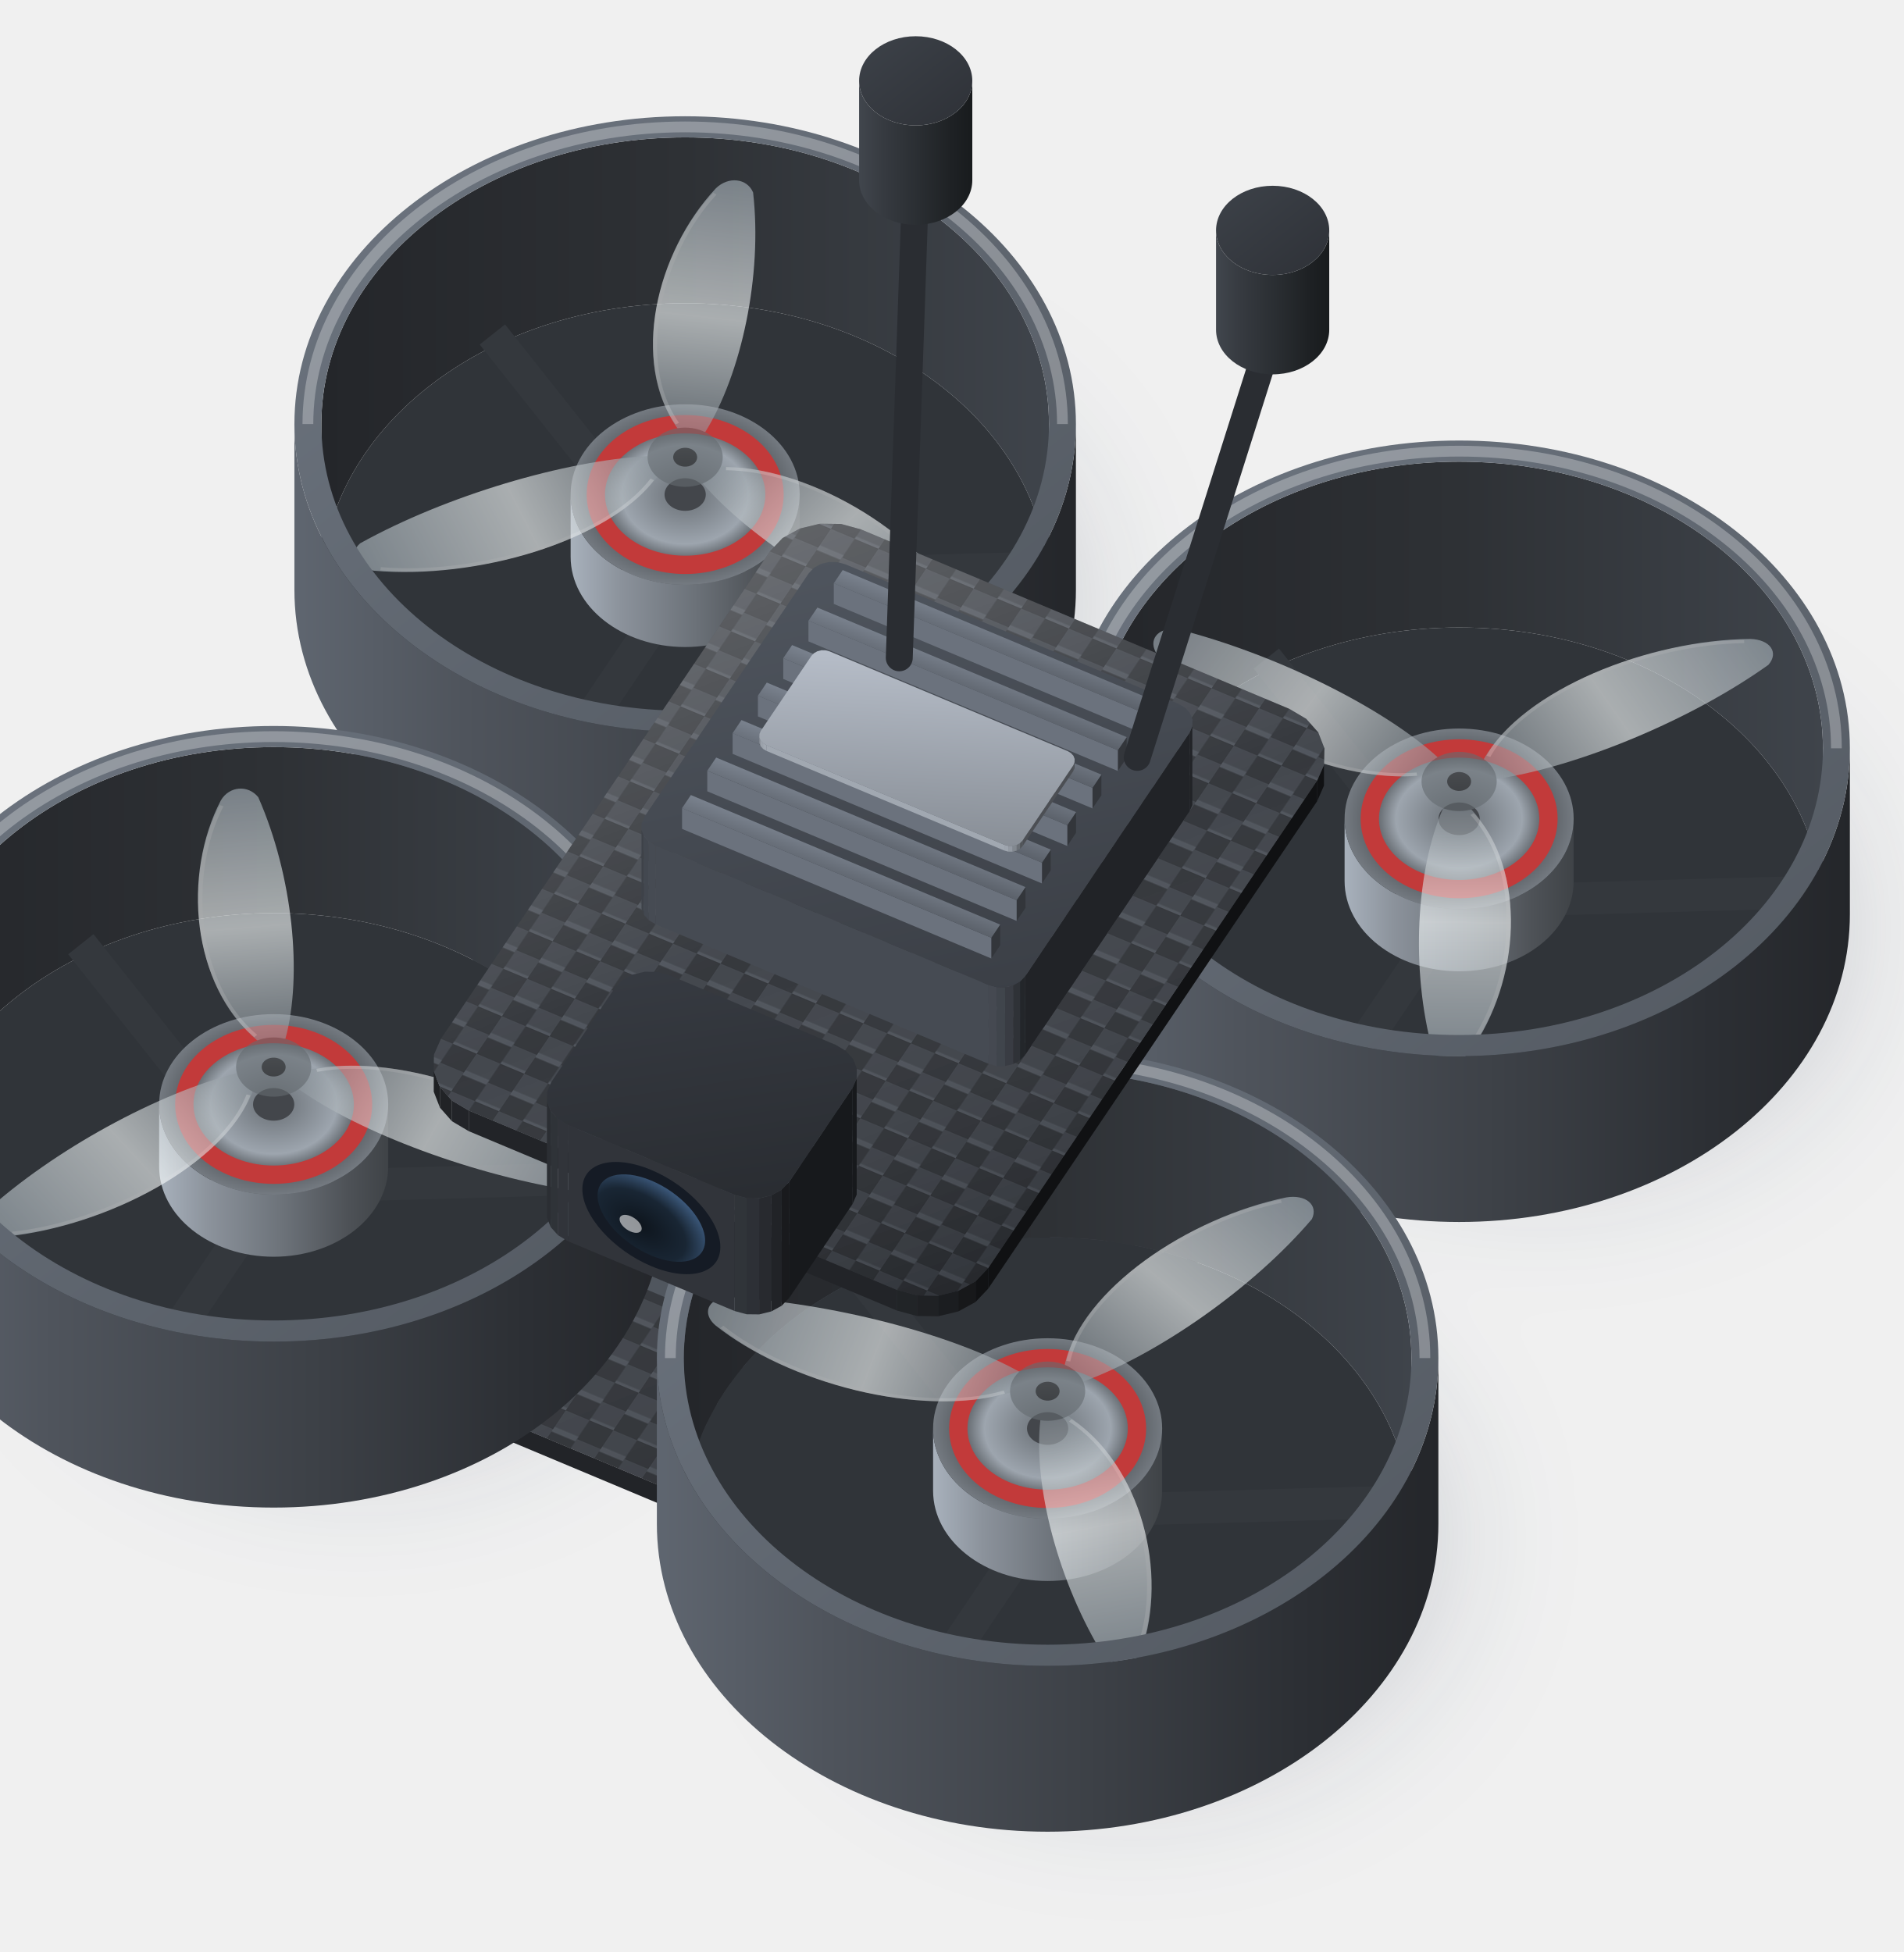
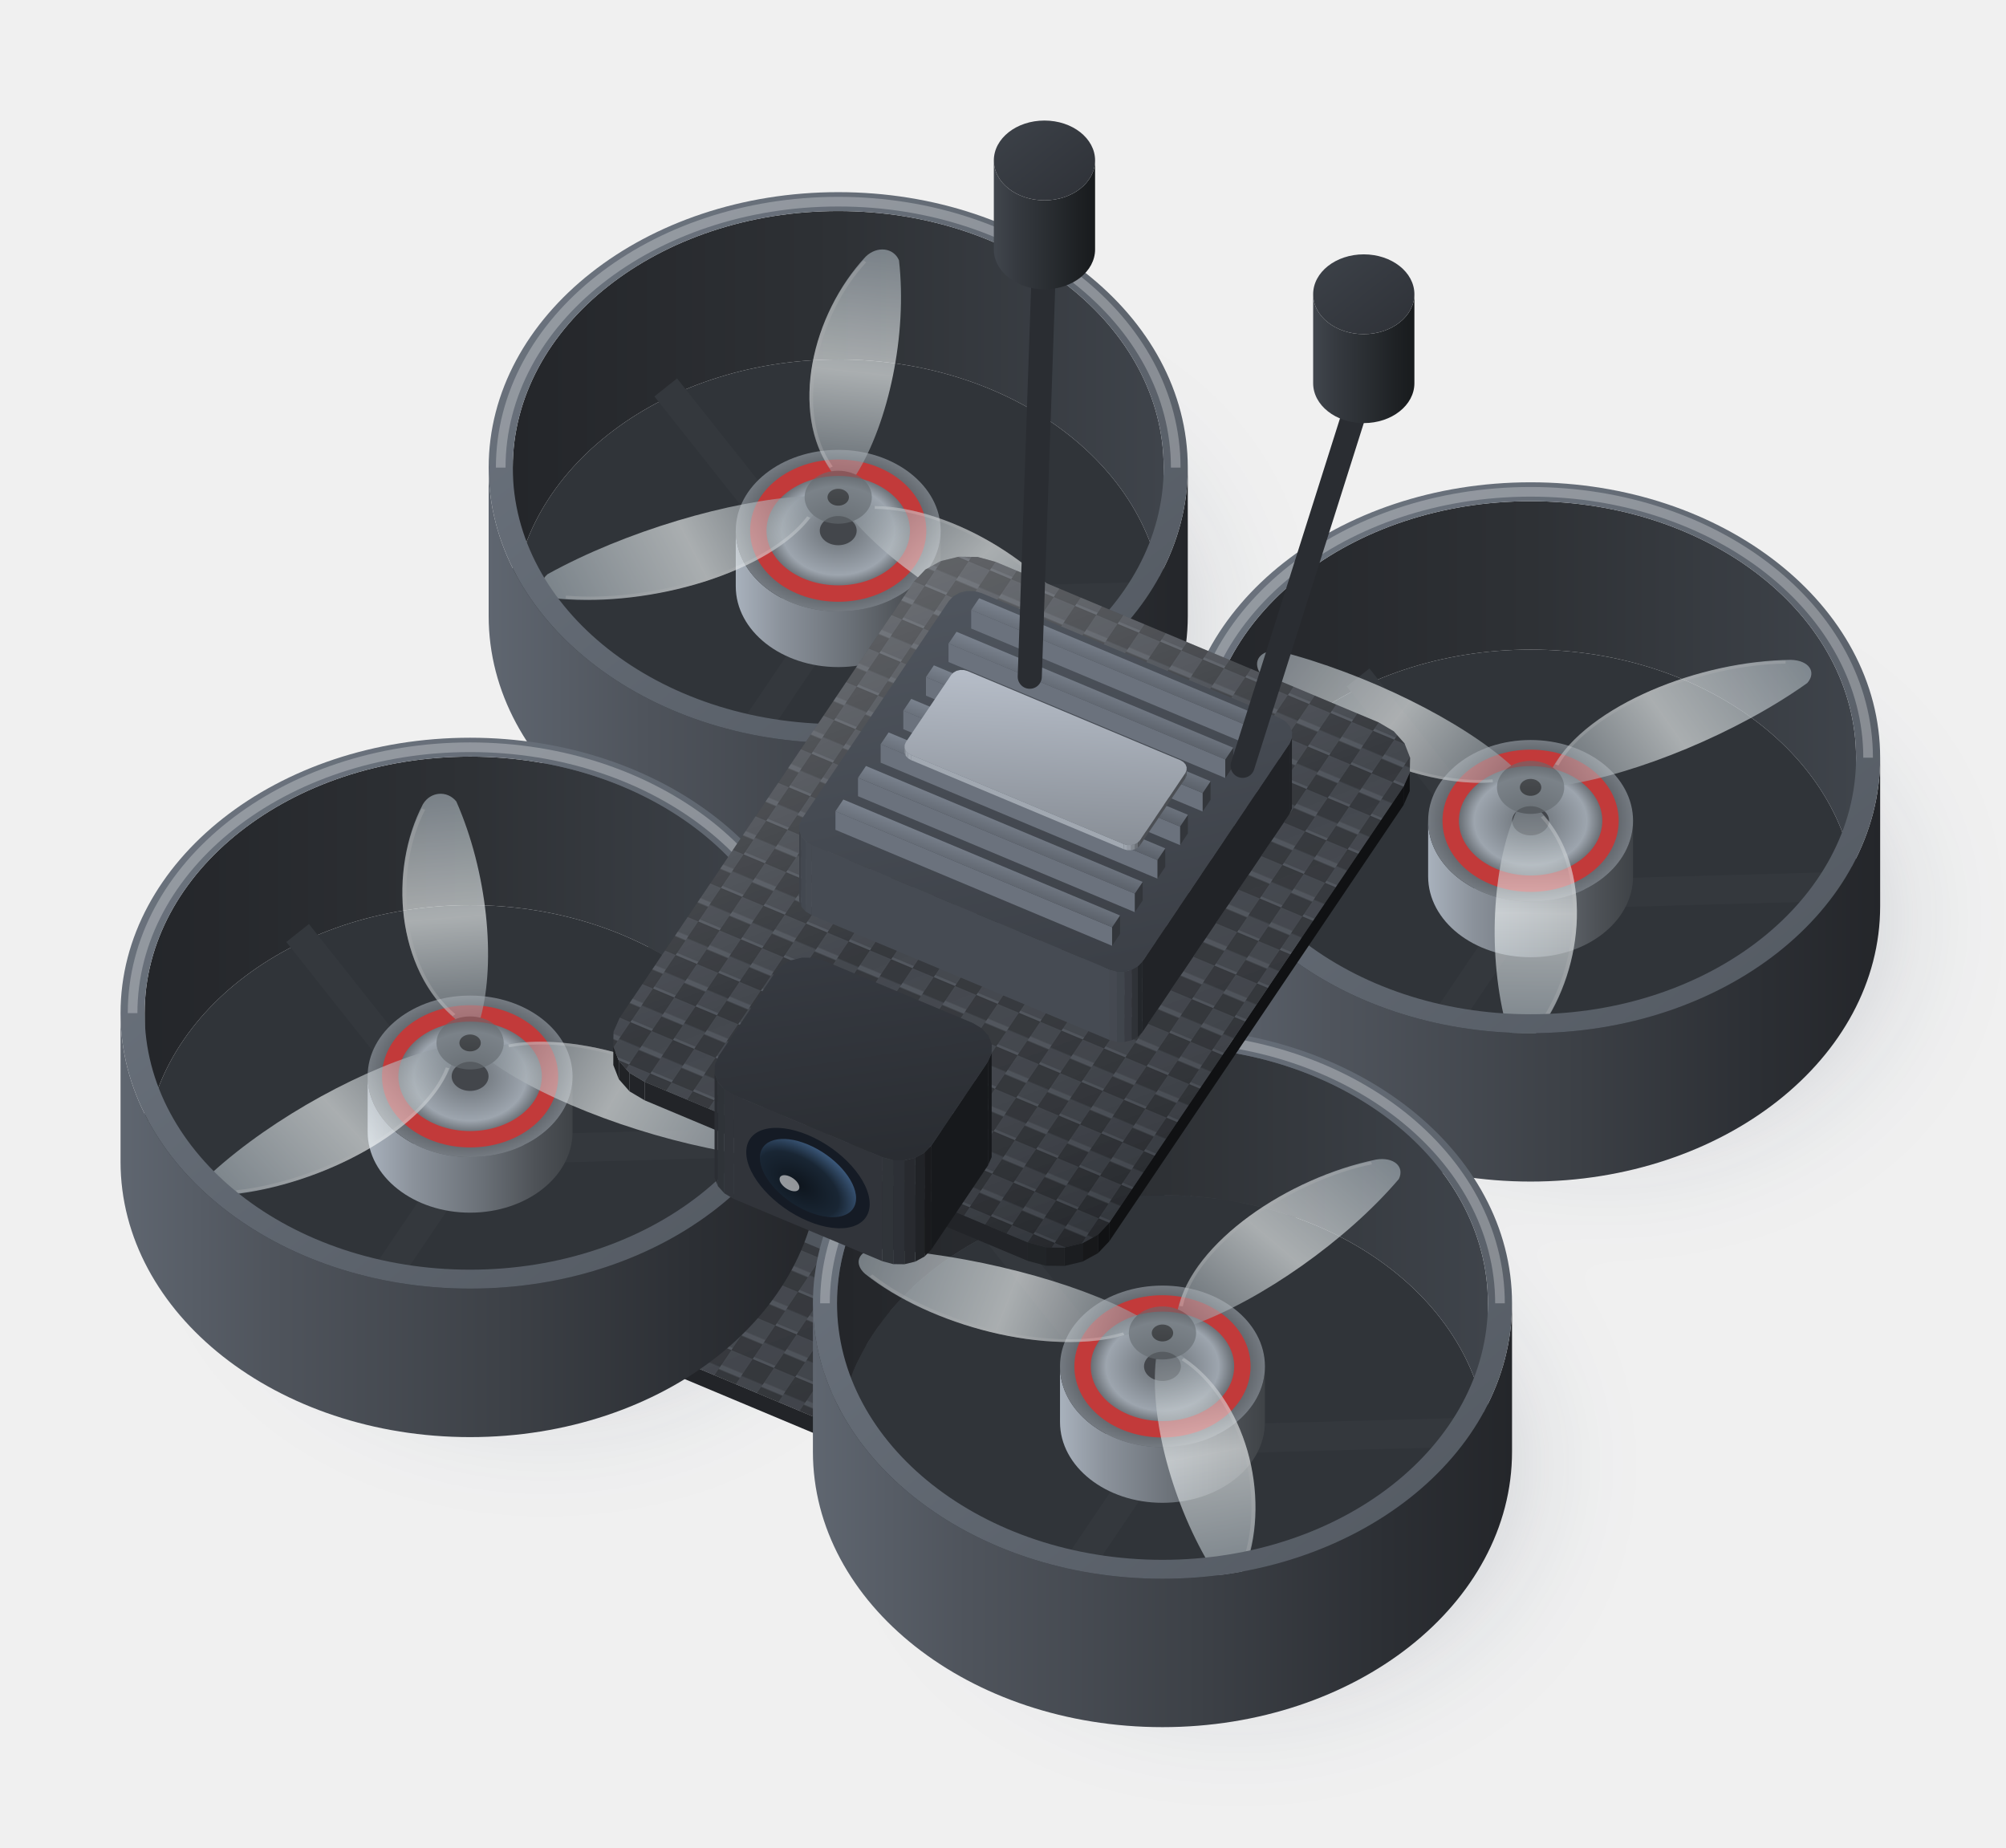
- <svg xmlns="http://www.w3.org/2000/svg" viewBox="-64.3 -79.69 141.27 144.9" width="141.27" height="144.9">
+ <svg xmlns="http://www.w3.org/2000/svg" viewBox="-82.99 -87 166.42 153.29" width="166.42" height="153.29">
  <defs>
    <filter id="blur" x="-30%" y="-30%" width="160%" height="160%">
      <feGaussianBlur stdDeviation="5" />
    </filter>
    <pattern id="cf" patternUnits="userSpaceOnUse" width="4" height="4">
      <rect width="4" height="4" fill="#2b2e33" />
      <rect width="2" height="2" fill="#3a3e45" />
      <rect x="2" y="2" width="2" height="2" fill="#3a3e45" />
      <path d="M0 2h2M2 4h2" stroke="#484d55" stroke-width=".5" />
    </pattern>
    <linearGradient id="cfsheen" x1="0" y1="0" x2="1" y2="1">
      <stop offset="0" stop-color="#fff" stop-opacity=".26" />
      <stop offset=".5" stop-color="#fff" stop-opacity=".05" />
      <stop offset="1" stop-color="#000" stop-opacity=".18" />
    </linearGradient>
    <linearGradient id="g3" x1="0" y1="0" x2="1" y2="1">
      <stop offset="0" stop-color="#5b626b" />
      <stop offset="1" stop-color="#444950" />
    </linearGradient>
    <linearGradient id="g4">
      <stop offset="0" stop-color="#24262a" />
      <stop offset="0.5" stop-color="#2e3135" />
      <stop offset="1" stop-color="#3f444b" />
    </linearGradient>
    <linearGradient id="g5">
      <stop offset="0" stop-color="#757c83" />
      <stop offset="0.22" stop-color="#61676c" />
      <stop offset="0.55" stop-color="#4b4f54" />
      <stop offset="0.82" stop-color="#363a3d" />
      <stop offset="1" stop-color="#2c2f31" />
    </linearGradient>
    <linearGradient id="g6" x1="0" y1="0" x2="1" y2="1">
      <stop offset="0" stop-color="#6f757c" />
      <stop offset="1" stop-color="#53575c" />
    </linearGradient>
    <radialGradient id="g7">
      <stop offset="0" stop-color="#686e74" />
      <stop offset="0.55" stop-color="#9da5ae" />
      <stop offset="0.75" stop-color="#575c61" />
      <stop offset="1" stop-color="#747a81" />
    </radialGradient>
    <linearGradient id="g8">
      <stop offset="0" stop-color="#a8b1bc" />
      <stop offset="0.22" stop-color="#8b929b" />
      <stop offset="0.55" stop-color="#6b7178" />
      <stop offset="0.82" stop-color="#4e5257" />
      <stop offset="1" stop-color="#3f4347" />
    </linearGradient>
    <linearGradient id="g9">
      <stop offset="0" stop-color="#8d969d" />
      <stop offset="0.45" stop-color="#fbffff" />
      <stop offset="1" stop-color="#abb6be" />
    </linearGradient>
    <linearGradient id="g10">
      <stop offset="0" stop-color="#5f6670" />
      <stop offset="0.22" stop-color="#4f545c" />
      <stop offset="0.55" stop-color="#3d4147" />
      <stop offset="0.82" stop-color="#2c2f34" />
      <stop offset="1" stop-color="#24262a" />
    </linearGradient>
    <linearGradient id="g11" x1="0" y1="0" x2="1" y2="1">
      <stop offset="0" stop-color="#6e7681" />
      <stop offset="1" stop-color="#525860" />
    </linearGradient>
    <linearGradient id="g12" x1="0" y1="0" x2="1" y2="1">
      <stop offset="0" stop-color="#4f555e" />
      <stop offset="1" stop-color="#3b3f46" />
    </linearGradient>
    <linearGradient id="g13" x1="0" y1="0" x2="1" y2="1">
      <stop offset="0" stop-color="#7a828e" />
      <stop offset="1" stop-color="#5b616a" />
    </linearGradient>
    <linearGradient id="g14" x1="0" y1="0" x2="1" y2="1">
      <stop offset="0" stop-color="#b7bec9" />
      <stop offset="1" stop-color="#888e96" />
    </linearGradient>
    <linearGradient id="g15" x1="0" y1="0" x2="1" y2="1">
      <stop offset="0" stop-color="#373b42" />
      <stop offset="1" stop-color="#292c31" />
    </linearGradient>
    <radialGradient id="g16" cx=".4" cy=".35" r=".7">
      <stop offset="0" stop-color="#0e151d" />
      <stop offset="0.6" stop-color="#192634" />
      <stop offset="1" stop-color="#3e5c80" />
    </radialGradient>
    <linearGradient id="g17">
      <stop offset="0" stop-color="#41464d" />
      <stop offset="0.22" stop-color="#363a40" />
      <stop offset="0.55" stop-color="#292d31" />
      <stop offset="0.82" stop-color="#1e2124" />
      <stop offset="1" stop-color="#181b1d" />
    </linearGradient>
    <linearGradient id="g18" x1="0" y1="0" x2="1" y2="1">
      <stop offset="0" stop-color="#3d4249" />
      <stop offset="1" stop-color="#2e3137" />
    </linearGradient>
  </defs>
  <g filter="url(#blur)" opacity="0.17">
    <ellipse cx="-7.21" cy="-34.85" rx="23.2" ry="18.28" fill="#1f3350" />
    <ellipse cx="50.23" cy="-10.78" rx="23.2" ry="18.28" fill="#1f3350" />
    <ellipse cx="-37.75" cy="10.42" rx="23.2" ry="18.28" fill="#1f3350" />
    <ellipse cx="19.69" cy="34.48" rx="23.2" ry="18.28" fill="#1f3350" />
    <ellipse cx="5.6" cy="-0.13" rx="20.8" ry="16.39" fill="#1f3350" />
  </g>
  <path d="M-43.05 18.98L-43.78 17.09L-43.78 15.74L-43.05 17.62" fill="#1e2023" />
  <path d="M43.73 -15.12L42.92 -13.25L42.92 -14.61L43.73 -16.47" fill="#101113" />
  <path d="M42.92 -13.25L10.06 35.45L10.06 34.1L42.92 -14.61" fill="#101113" />
  <path d="M-41.61 20.59L-43.05 18.98L-43.05 17.62L-41.61 19.24" fill="#212326" />
  <path d="M10.06 35.45L8.55 37.03L8.55 35.67L10.06 34.1" fill="#111214" />
  <path d="M-39.61 21.78L-41.61 20.59L-41.61 19.24L-39.61 20.42" fill="#222428" />
  <path d="M8.55 37.03L6.5 38.16L6.5 36.8L8.55 35.67" fill="#17181a" />
  <path d="M-0.76 38.06L-39.61 21.78L-39.61 20.42L-0.76 36.7" fill="#222428" />
  <path d="M1.6 38.7L-0.76 38.06L-0.76 36.7L1.6 37.34" fill="#212427" />
  <path d="M6.5 38.16L4.11 38.73L4.11 37.38L6.5 36.8" fill="#1b1d20" />
  <path d="M4.11 38.73L1.6 38.7L1.6 37.34L4.11 37.38" fill="#1f2124" />
  <path d="M30 35L29.61 37.47L28.47 39.7L26.7 41.47L24.47 42.61L22 43L-22 43L-24.47 42.61L-26.7 41.47L-28.47 39.7L-29.61 37.47L-30 35L-30 -35L-29.61 -37.47L-28.47 -39.7L-26.7 -41.47L-24.47 -42.61L-22 -43L22 -43L24.47 -42.61L26.7 -41.47L28.47 -39.7L29.61 -37.47L30 -35Z" transform="matrix(0.8829 0.3699 -0.4695 0.6958 0.00 -1.35)" fill="url(#cf)" />
  <path d="M30 35L29.61 37.47L28.47 39.7L26.7 41.47L24.47 42.61L22 43L-22 43L-24.47 42.61L-26.7 41.47L-28.47 39.7L-29.61 37.47L-30 35L-30 -35L-29.61 -37.47L-28.47 -39.7L-26.7 -41.47L-24.47 -42.61L-22 -43L22 -43L24.47 -42.61L26.7 -41.47L28.47 -39.7L29.61 -37.47L30 -35Z" transform="matrix(0.8829 0.3699 -0.4695 0.6958 0.00 -1.35)" fill="url(#cfsheen)" />
  <path d="M-20.14 -34.28L-6.69 0.38L-6.69 -2.08L-20.14 -36.75" fill="#474c53" />
  <path d="M-6.69 0.38L6.69 -2.84L6.69 -5.31L-6.69 -2.08" fill="#41464c" />
  <path d="M4.95 -4.95L-27.58 -37.48L-37.48 -27.58L-4.95 4.95Z" transform="matrix(0.8829 0.3699 -0.4695 0.6958 0.00 -3.69)" fill="url(#g3)" />
  <path d="M-2.05 -6.51L2.05 4.04L2.05 1.58L-2.05 -8.97" fill="#474c53" />
  <path d="M2.05 4.04L46.04 -6.55L46.04 -9.02L2.05 1.58" fill="#41464c" />
  <path d="M4.95 4.95L37.48 -27.58L27.58 -37.48L-4.95 -4.95Z" transform="matrix(0.8829 0.3699 -0.4695 0.6958 0.00 -3.69)" fill="url(#g3)" />
  <path d="M-46.04 4.09L-41.94 14.64L-41.94 12.18L-46.04 1.63" fill="#474c53" />
  <path d="M-41.94 14.64L2.05 4.04L2.05 1.58L-41.94 12.18" fill="#41464c" />
  <path d="M-4.95 -4.95L-37.48 27.58L-27.58 37.48L4.95 4.95Z" transform="matrix(0.8829 0.3699 -0.4695 0.6958 0.00 -3.69)" fill="url(#g3)" />
  <path d="M-6.69 0.38L6.75 35.05L6.75 32.58L-6.69 -2.08" fill="#474c53" />
  <path d="M6.75 35.05L20.14 31.82L20.14 29.36L6.75 32.58" fill="#41464c" />
  <path d="M-4.95 4.95L27.58 37.48L37.48 27.58L4.95 -4.95Z" transform="matrix(0.8829 0.3699 -0.4695 0.6958 0.00 -3.69)" fill="url(#g3)" />
  <path d="M-28.07 10.25L-28.52 9.07L-28.52 1.07L-28.07 2.25" fill="#474c53" />
  <path d="M28.5 -10.3L27.99 -9.14L27.99 -17.14L28.5 -18.31" fill="#26292d" />
  <path d="M27.99 -9.14L7.33 21.47L7.33 13.47L27.99 -17.14" fill="#26292d" />
  <path d="M-27.17 11.26L-28.07 10.25L-28.07 2.25L-27.17 3.26" fill="#4e535b" />
  <path d="M7.33 21.47L6.39 22.46L6.39 14.46L7.33 13.47" fill="#292b30" />
  <path d="M-25.92 12.01L-27.17 11.26L-27.17 3.26L-25.92 4" fill="#50565e" />
  <path d="M6.39 22.46L5.11 23.17L5.11 15.16L6.39 14.46" fill="#36393f" />
  <path d="M0.57 23.1L-25.92 12.01L-25.92 4L0.57 15.1" fill="#50565e" />
  <path d="M2.05 23.51L0.57 23.1L0.57 15.1L2.05 15.5" fill="#4f555d" />
  <path d="M5.11 23.17L3.61 23.53L3.61 15.52L5.11 15.16" fill="#41464c" />
  <path d="M3.61 23.53L2.05 23.51L2.05 15.5L3.61 15.52" fill="#4a4f57" />
  <path d="M20 22L19.76 23.55L19.05 24.94L17.94 26.05L16.55 26.76L15 27L-15 27L-16.55 26.76L-17.94 26.05L-19.05 24.94L-19.76 23.55L-20 22L-20 -22L-19.76 -23.55L-19.05 -24.94L-17.94 -26.05L-16.55 -26.76L-15 -27L15 -27L16.55 -26.76L17.94 -26.05L19.05 -24.94L19.76 -23.55L20 -22Z" transform="matrix(0.8829 0.3699 -0.4695 0.6958 0.00 -9.23)" fill="url(#g3)" />
  <ellipse cx="-13.45" cy="-35.9" rx="27" ry="21.28" fill="#303439" />
  <path d="M-40.45 -48.21A27 21.28 0 0 1 13.55 -48.21L13.55 -35.9A27 21.28 0 0 0 -40.45 -35.9Z" fill="url(#g4)" />
  <path d="M-13.45 -36.82L-26.12 -18.03" stroke="#34383d" stroke-width="2.4" stroke-linecap="butt" fill="none" />
  <path d="M-13.45 -36.82L-27.76 -54.86" stroke="#34383d" stroke-width="2.4" stroke-linecap="butt" fill="none" />
  <path d="M-13.45 -36.82L13.53 -37.56" stroke="#34383d" stroke-width="2.4" stroke-linecap="butt" fill="none" />
  <path d="M-18.12 -36.82A4.68 3.68 0 0 0 -8.77 -36.82L-8.77 -38.36A4.68 3.68 0 0 1 -18.12 -38.36Z" fill="url(#g5)" />
  <ellipse cx="-13.45" cy="-38.36" rx="4.68" ry="3.68" fill="url(#g6)" />
  <path d="M-21.95 -38.36A8.5 6.7 0 0 0 -4.95 -38.36L-4.95 -42.98A8.5 6.7 0 0 1 -21.95 -42.98Z" fill="url(#g8)" />
  <ellipse cx="-13.45" cy="-42.98" rx="8.5" ry="6.7" fill="url(#g7)" />
  <ellipse cx="-13.45" cy="-42.98" rx="6.63" ry="5.22" fill="none" stroke="#c23a3a" stroke-width="1.36" />
  <ellipse cx="-13.45" cy="-42.98" rx="1.53" ry="1.21" fill="#43464b" />
  <g transform="matrix(0.8829 0.3699 -0.4695 0.6958 -13.45 -45.75)" opacity="0.6">
    <path d="M2.54 -0.89 C8.38 -5.33 18.8 -4.83 25.4 -1.27 C26.67 -0.51 26.67 0.89 25.4 1.52 C17.78 3.3 8.38 3.05 2.54 1.14Z" transform="rotate(10)" fill="url(#g9)" />
    <path d="M2.54 -0.89 C8.38 -5.33 18.8 -4.83 25.4 -1.27 C26.67 -0.51 26.67 0.89 25.4 1.52 C17.78 3.3 8.38 3.05 2.54 1.14Z" transform="rotate(130)" fill="url(#g9)" />
    <path d="M2.54 -0.89 C8.38 -5.33 18.8 -4.83 25.4 -1.27 C26.67 -0.51 26.67 0.89 25.4 1.52 C17.78 3.3 8.38 3.05 2.54 1.14Z" transform="rotate(250)" fill="url(#g9)" />
    <path d="M3.05 -1.02 C8.38 -5.08 18.8 -4.57 24.89 -1.27" transform="rotate(10)" fill="none" stroke="#fff" stroke-opacity=".35" stroke-width="0.3" />
    <path d="M3.05 -1.02 C8.38 -5.08 18.8 -4.57 24.89 -1.27" transform="rotate(130)" fill="none" stroke="#fff" stroke-opacity=".35" stroke-width="0.3" />
    <path d="M3.05 -1.02 C8.38 -5.08 18.8 -4.57 24.89 -1.27" transform="rotate(250)" fill="none" stroke="#fff" stroke-opacity=".35" stroke-width="0.3" />
    <circle r="2.79" fill="#646b70" />
    <circle r="0.89" fill="#111" />
  </g>
  <path d="M-42.45 -35.9A29 22.85 0 0 0 15.55 -35.9L15.55 -48.21A29 22.85 0 0 1 -42.45 -48.21Z" fill="url(#g10)" />
  <path d="M-42.45 -48.21a29 22.85 0 1 0 58 0a29 22.85 0 1 0 -58 0ZM-40.45 -48.21a27 21.28 0 1 0 54 0a27 21.28 0 1 0 -54 0Z" fill-rule="evenodd" fill="url(#g11)" />
  <path d="M-41.45 -48.21A28 22.06 0 0 1 14.55 -48.21" fill="none" stroke="#fff" stroke-opacity=".28" stroke-width=".8" />
  <ellipse cx="43.99" cy="-11.83" rx="27" ry="21.28" fill="#303439" />
  <path d="M16.99 -24.14A27 21.28 0 0 1 70.99 -24.14L70.99 -11.83A27 21.28 0 0 0 16.99 -11.83Z" fill="url(#g4)" />
  <path d="M43.99 -12.75L31.31 6.03" stroke="#34383d" stroke-width="2.4" stroke-linecap="butt" fill="none" />
  <path d="M43.99 -12.75L29.68 -30.8" stroke="#34383d" stroke-width="2.4" stroke-linecap="butt" fill="none" />
  <path d="M43.99 -12.75L70.97 -13.5" stroke="#34383d" stroke-width="2.4" stroke-linecap="butt" fill="none" />
  <path d="M39.32 -12.75A4.68 3.68 0 0 0 48.67 -12.75L48.67 -14.29A4.68 3.68 0 0 1 39.32 -14.29Z" fill="url(#g5)" />
  <ellipse cx="43.99" cy="-14.29" rx="4.68" ry="3.68" fill="url(#g6)" />
  <path d="M35.49 -14.29A8.5 6.7 0 0 0 52.49 -14.29L52.49 -18.91A8.5 6.7 0 0 1 35.49 -18.91Z" fill="url(#g8)" />
  <ellipse cx="43.99" cy="-18.91" rx="8.5" ry="6.7" fill="url(#g7)" />
  <ellipse cx="43.99" cy="-18.91" rx="6.63" ry="5.22" fill="none" stroke="#c23a3a" stroke-width="1.36" />
  <ellipse cx="43.99" cy="-18.91" rx="1.53" ry="1.21" fill="#43464b" />
  <g transform="matrix(0.8829 0.3699 -0.4695 0.6958 43.99 -21.68)" opacity="0.6">
    <path d="M2.54 -0.89 C8.38 -5.33 18.8 -4.83 25.4 -1.27 C26.67 -0.51 26.67 0.89 25.4 1.52 C17.78 3.3 8.38 3.05 2.54 1.14Z" transform="rotate(63)" fill="url(#g9)" />
    <path d="M2.54 -0.89 C8.38 -5.33 18.8 -4.83 25.4 -1.27 C26.67 -0.51 26.67 0.89 25.4 1.52 C17.78 3.3 8.38 3.05 2.54 1.14Z" transform="rotate(183)" fill="url(#g9)" />
    <path d="M2.54 -0.89 C8.38 -5.33 18.8 -4.83 25.4 -1.27 C26.67 -0.51 26.67 0.89 25.4 1.52 C17.78 3.3 8.38 3.05 2.54 1.14Z" transform="rotate(303)" fill="url(#g9)" />
    <path d="M3.05 -1.02 C8.38 -5.08 18.8 -4.57 24.89 -1.27" transform="rotate(63)" fill="none" stroke="#fff" stroke-opacity=".35" stroke-width="0.3" />
    <path d="M3.05 -1.02 C8.38 -5.08 18.8 -4.57 24.89 -1.27" transform="rotate(183)" fill="none" stroke="#fff" stroke-opacity=".35" stroke-width="0.3" />
    <path d="M3.05 -1.02 C8.38 -5.08 18.8 -4.57 24.89 -1.27" transform="rotate(303)" fill="none" stroke="#fff" stroke-opacity=".35" stroke-width="0.3" />
    <circle r="2.79" fill="#646b70" />
    <circle r="0.89" fill="#111" />
  </g>
  <path d="M14.99 -11.83A29 22.85 0 0 0 72.99 -11.83L72.99 -24.14A29 22.85 0 0 1 14.99 -24.14Z" fill="url(#g10)" />
  <path d="M14.99 -24.14a29 22.85 0 1 0 58 0a29 22.85 0 1 0 -58 0ZM16.99 -24.14a27 21.28 0 1 0 54 0a27 21.28 0 1 0 -54 0Z" fill-rule="evenodd" fill="url(#g11)" />
  <path d="M15.99 -24.14A28 22.06 0 0 1 71.99 -24.14" fill="none" stroke="#fff" stroke-opacity=".28" stroke-width=".8" />
  <ellipse cx="-43.99" cy="9.37" rx="27" ry="21.28" fill="#303439" />
  <path d="M-70.99 -2.95A27 21.28 0 0 1 -16.99 -2.95L-16.99 9.37A27 21.28 0 0 0 -70.99 9.37Z" fill="url(#g4)" />
  <path d="M-43.99 8.44L-56.67 27.23" stroke="#34383d" stroke-width="2.4" stroke-linecap="butt" fill="none" />
  <path d="M-43.99 8.44L-58.3 -9.6" stroke="#34383d" stroke-width="2.4" stroke-linecap="butt" fill="none" />
  <path d="M-43.99 8.44L-17.01 7.7" stroke="#34383d" stroke-width="2.4" stroke-linecap="butt" fill="none" />
  <path d="M-48.67 8.44A4.68 3.68 0 0 0 -39.32 8.44L-39.32 6.9A4.68 3.68 0 0 1 -48.67 6.9Z" fill="url(#g5)" />
  <ellipse cx="-43.99" cy="6.9" rx="4.68" ry="3.68" fill="url(#g6)" />
  <path d="M-52.49 6.9A8.5 6.7 0 0 0 -35.49 6.9L-35.49 2.29A8.5 6.7 0 0 1 -52.49 2.29Z" fill="url(#g8)" />
  <ellipse cx="-43.99" cy="2.29" rx="8.5" ry="6.7" fill="url(#g7)" />
  <ellipse cx="-43.99" cy="2.29" rx="6.63" ry="5.22" fill="none" stroke="#c23a3a" stroke-width="1.36" />
  <ellipse cx="-43.99" cy="2.29" rx="1.53" ry="1.21" fill="#43464b" />
  <g transform="matrix(0.8829 0.3699 -0.4695 0.6958 -43.99 -0.48)" opacity="0.6">
    <path d="M2.54 -0.89 C8.38 -5.33 18.8 -4.83 25.4 -1.27 C26.67 -0.51 26.67 0.89 25.4 1.52 C17.78 3.3 8.38 3.05 2.54 1.14Z" transform="rotate(116)" fill="url(#g9)" />
    <path d="M2.54 -0.89 C8.38 -5.33 18.8 -4.83 25.4 -1.27 C26.67 -0.51 26.67 0.89 25.4 1.52 C17.78 3.3 8.38 3.05 2.54 1.14Z" transform="rotate(236)" fill="url(#g9)" />
    <path d="M2.54 -0.89 C8.38 -5.33 18.8 -4.83 25.4 -1.27 C26.67 -0.51 26.67 0.89 25.4 1.52 C17.78 3.3 8.38 3.05 2.54 1.14Z" transform="rotate(356)" fill="url(#g9)" />
    <path d="M3.05 -1.02 C8.38 -5.08 18.8 -4.57 24.89 -1.27" transform="rotate(116)" fill="none" stroke="#fff" stroke-opacity=".35" stroke-width="0.3" />
    <path d="M3.05 -1.02 C8.38 -5.08 18.8 -4.57 24.89 -1.27" transform="rotate(236)" fill="none" stroke="#fff" stroke-opacity=".35" stroke-width="0.3" />
    <path d="M3.05 -1.02 C8.38 -5.08 18.8 -4.57 24.89 -1.27" transform="rotate(356)" fill="none" stroke="#fff" stroke-opacity=".35" stroke-width="0.3" />
    <circle r="2.79" fill="#646b70" />
    <circle r="0.89" fill="#111" />
  </g>
  <path d="M-72.99 9.37A29 22.85 0 0 0 -14.99 9.37L-14.99 -2.95A29 22.85 0 0 1 -72.99 -2.95Z" fill="url(#g10)" />
  <path d="M-72.99 -2.95a29 22.85 0 1 0 58 0a29 22.85 0 1 0 -58 0ZM-70.99 -2.95a27 21.28 0 1 0 54 0a27 21.28 0 1 0 -54 0Z" fill-rule="evenodd" fill="url(#g11)" />
  <path d="M-71.99 -2.95A28 22.06 0 0 1 -15.99 -2.95" fill="none" stroke="#fff" stroke-opacity=".28" stroke-width=".8" />
  <ellipse cx="13.45" cy="33.43" rx="27" ry="21.28" fill="#303439" />
  <path d="M-13.55 21.12A27 21.28 0 0 1 40.45 21.12L40.45 33.43A27 21.28 0 0 0 -13.55 33.43Z" fill="url(#g4)" />
  <path d="M13.45 32.51L0.77 51.3" stroke="#34383d" stroke-width="2.4" stroke-linecap="butt" fill="none" />
  <path d="M13.45 32.51L-0.86 14.47" stroke="#34383d" stroke-width="2.4" stroke-linecap="butt" fill="none" />
  <path d="M13.45 32.51L40.43 31.77" stroke="#34383d" stroke-width="2.4" stroke-linecap="butt" fill="none" />
  <path d="M8.77 32.51A4.68 3.68 0 0 0 18.12 32.51L18.12 30.97A4.68 3.68 0 0 1 8.77 30.97Z" fill="url(#g5)" />
  <ellipse cx="13.45" cy="30.97" rx="4.68" ry="3.68" fill="url(#g6)" />
  <path d="M4.95 30.97A8.5 6.7 0 0 0 21.95 30.97L21.95 26.35A8.5 6.7 0 0 1 4.95 26.35Z" fill="url(#g8)" />
  <ellipse cx="13.45" cy="26.35" rx="8.5" ry="6.7" fill="url(#g7)" />
  <ellipse cx="13.45" cy="26.35" rx="6.63" ry="5.22" fill="none" stroke="#c23a3a" stroke-width="1.36" />
  <ellipse cx="13.45" cy="26.35" rx="1.53" ry="1.21" fill="#43464b" />
  <g transform="matrix(0.8829 0.3699 -0.4695 0.6958 13.45 23.58)" opacity="0.6">
    <path d="M2.54 -0.89 C8.38 -5.33 18.8 -4.83 25.4 -1.27 C26.67 -0.51 26.67 0.89 25.4 1.52 C17.78 3.3 8.38 3.05 2.54 1.14Z" transform="rotate(169)" fill="url(#g9)" />
    <path d="M2.54 -0.89 C8.38 -5.33 18.8 -4.83 25.4 -1.27 C26.67 -0.51 26.67 0.89 25.4 1.52 C17.78 3.3 8.38 3.05 2.54 1.14Z" transform="rotate(289)" fill="url(#g9)" />
    <path d="M2.54 -0.89 C8.38 -5.33 18.8 -4.83 25.4 -1.27 C26.67 -0.51 26.67 0.89 25.4 1.52 C17.78 3.3 8.38 3.05 2.54 1.14Z" transform="rotate(409)" fill="url(#g9)" />
    <path d="M3.05 -1.02 C8.38 -5.08 18.8 -4.57 24.89 -1.27" transform="rotate(169)" fill="none" stroke="#fff" stroke-opacity=".35" stroke-width="0.3" />
    <path d="M3.05 -1.02 C8.38 -5.08 18.8 -4.57 24.89 -1.27" transform="rotate(289)" fill="none" stroke="#fff" stroke-opacity=".35" stroke-width="0.3" />
    <path d="M3.05 -1.02 C8.38 -5.08 18.8 -4.57 24.89 -1.27" transform="rotate(409)" fill="none" stroke="#fff" stroke-opacity=".35" stroke-width="0.3" />
    <circle r="2.79" fill="#646b70" />
    <circle r="0.89" fill="#111" />
  </g>
  <path d="M-15.55 33.43A29 22.85 0 0 0 42.45 33.43L42.45 21.12A29 22.85 0 0 1 -15.55 21.12Z" fill="url(#g10)" />
  <path d="M-15.55 21.12a29 22.85 0 1 0 58 0a29 22.85 0 1 0 -58 0ZM-13.55 21.12a27 21.28 0 1 0 54 0a27 21.28 0 1 0 -54 0Z" fill-rule="evenodd" fill="url(#g11)" />
  <path d="M-14.55 21.12A28 22.06 0 0 1 41.45 21.12" fill="none" stroke="#fff" stroke-opacity=".28" stroke-width=".8" />
  <path d="M-31.65 2.53L-32.11 1.35L-32.11 -0.19L-31.65 0.99" fill="#1e2023" />
  <path d="M33.96 -21.37L33.45 -20.21L33.45 -21.75L33.96 -22.91" fill="#101113" />
  <path d="M33.45 -20.21L9.04 15.97L9.04 14.43L33.45 -21.75" fill="#101113" />
  <path d="M-30.76 3.54L-31.65 2.53L-31.65 0.99L-30.76 2" fill="#212326" />
  <path d="M9.04 15.97L8.1 16.96L8.1 15.42L9.04 14.43" fill="#111214" />
  <path d="M-29.51 4.28L-30.76 3.54L-30.76 2L-29.51 2.74" fill="#222428" />
  <path d="M8.1 16.96L6.82 17.66L6.82 16.12L8.1 15.42" fill="#17181a" />
  <path d="M2.28 17.6L-29.51 4.28L-29.51 2.74L2.28 16.06" fill="#222428" />
  <path d="M3.76 18L2.28 17.6L2.28 16.06L3.76 16.46" fill="#212427" />
  <path d="M6.82 17.66L5.32 18.02L5.32 16.49L6.82 16.12" fill="#1b1d20" />
  <path d="M5.32 18.02L3.76 18L3.76 16.46L5.32 16.49" fill="#1f2124" />
  <path d="M23 24L22.76 25.55L22.05 26.94L20.94 28.05L19.55 28.76L18 29L-18 29L-19.55 28.76L-20.94 28.05L-22.05 26.94L-22.76 25.55L-23 24L-23 -28L-22.76 -29.55L-22.05 -30.94L-20.94 -32.05L-19.55 -32.76L-18 -33L18 -33L19.55 -32.76L20.94 -32.05L22.05 -30.94L22.76 -29.55L23 -28Z" transform="matrix(0.8829 0.3699 -0.4695 0.6958 0.00 -10.77)" fill="url(#cf)" />
  <path d="M23 24L22.76 25.55L22.05 26.94L20.94 28.05L19.55 28.76L18 29L-18 29L-19.55 28.76L-20.94 28.05L-22.05 26.94L-22.76 25.55L-23 24L-23 -28L-22.76 -29.55L-22.05 -30.94L-20.94 -32.05L-19.55 -32.76L-18 -33L18 -33L19.55 -32.76L20.94 -32.05L22.05 -30.94L22.76 -29.55L23 -28Z" transform="matrix(0.8829 0.3699 -0.4695 0.6958 0.00 -10.77)" fill="url(#cfsheen)" />
  <path d="M-16.51 -11.78L-16.69 -12.26L-16.69 -18.1L-16.51 -17.63" fill="#3e4249" />
  <path d="M24.19 -19.93L23.99 -19.47L23.99 -25.31L24.19 -25.78" fill="#212327" />
  <path d="M23.99 -19.47L11.78 -1.38L11.78 -7.22L23.99 -25.31" fill="#212327" />
  <path d="M-16.15 -11.38L-16.51 -11.78L-16.51 -17.63L-16.15 -17.23" fill="#434850" />
  <path d="M11.78 -1.38L11.4 -0.98L11.4 -6.83L11.78 -7.22" fill="#23262a" />
  <path d="M-15.65 -11.08L-16.15 -11.38L-16.15 -17.23L-15.65 -16.93" fill="#464b53" />
  <path d="M11.4 -0.98L10.89 -0.7L10.89 -6.55L11.4 -6.83" fill="#2f3237" />
  <path d="M9.07 -0.72L-15.65 -11.08L-15.65 -16.93L9.07 -6.57" fill="#464b53" />
  <path d="M9.67 -0.56L9.07 -0.72L9.07 -6.57L9.67 -6.41" fill="#454951" />
  <path d="M10.89 -0.7L10.29 -0.56L10.29 -6.4L10.89 -6.55" fill="#393c43" />
  <path d="M10.29 -0.56L9.67 -0.56L9.67 -6.41L10.29 -6.4" fill="#40454c" />
  <path d="M16 5L15.9 5.62L15.62 6.18L15.18 6.62L14.62 6.9L14 7L-14 7L-14.62 6.9L-15.18 6.62L-15.62 6.18L-15.9 5.62L-16 5L-16 -21L-15.9 -21.62L-15.62 -22.18L-15.18 -22.62L-14.62 -22.9L-14 -23L14 -23L14.62 -22.9L15.18 -22.62L15.62 -22.18L15.9 -21.62L16 -21Z" transform="matrix(0.8829 0.3699 -0.4695 0.6958 0.00 -16.62)" fill="url(#g12)" />
  <path d="M21.2 -26.22L20.54 -25.24L20.54 -26.78L21.2 -27.76" fill="#33363b" />
  <path d="M20.54 -25.24L-2.42 -34.86L-2.42 -36.4L20.54 -26.78" fill="#6b727d" />
  <path d="M-13 -20.7L13 -20.7L13 -19.3L-13 -19.3Z" transform="matrix(0.8829 0.3699 -0.4695 0.6958 0.00 -18.16)" fill="url(#g13)" />
  <path d="M19.32 -23.43L18.66 -22.46L18.66 -24L19.32 -24.97" fill="#33363b" />
  <path d="M18.66 -22.46L-4.3 -32.08L-4.3 -33.62L18.66 -24" fill="#6b727d" />
  <path d="M-13 -16.7L13 -16.7L13 -15.3L-13 -15.3Z" transform="matrix(0.8829 0.3699 -0.4695 0.6958 0.00 -18.16)" fill="url(#g13)" />
  <path d="M17.44 -20.65L16.78 -19.68L16.78 -21.21L17.44 -22.19" fill="#33363b" />
  <path d="M16.78 -19.68L-6.17 -29.29L-6.17 -30.83L16.78 -21.21" fill="#6b727d" />
  <path d="M-13 -12.7L13 -12.7L13 -11.3L-13 -11.3Z" transform="matrix(0.8829 0.3699 -0.4695 0.6958 0.00 -18.16)" fill="url(#g13)" />
  <path d="M15.56 -17.87L14.91 -16.89L14.91 -18.43L15.56 -19.41" fill="#33363b" />
  <path d="M14.91 -16.89L-8.05 -26.51L-8.05 -28.05L14.91 -18.43" fill="#6b727d" />
  <path d="M-13 -8.7L13 -8.7L13 -7.3L-13 -7.3Z" transform="matrix(0.8829 0.3699 -0.4695 0.6958 0.00 -18.16)" fill="url(#g13)" />
  <path d="M13.68 -15.08L13.03 -14.11L13.03 -15.65L13.68 -16.62" fill="#33363b" />
  <path d="M13.03 -14.11L-9.93 -23.73L-9.93 -25.27L13.03 -15.65" fill="#6b727d" />
  <path d="M-13 -4.7L13 -4.7L13 -3.3L-13 -3.3Z" transform="matrix(0.8829 0.3699 -0.4695 0.6958 0.00 -18.16)" fill="url(#g13)" />
  <path d="M11.81 -12.3L11.15 -11.33L11.15 -12.87L11.81 -13.84" fill="#33363b" />
  <path d="M11.15 -11.33L-11.81 -20.95L-11.81 -22.48L11.15 -12.87" fill="#6b727d" />
  <path d="M-13 -0.7L13 -0.7L13 0.7L-13 0.7Z" transform="matrix(0.8829 0.3699 -0.4695 0.6958 0.00 -18.16)" fill="url(#g13)" />
  <path d="M9.93 -9.52L9.27 -8.54L9.27 -10.08L9.93 -11.06" fill="#33363b" />
  <path d="M9.27 -8.54L-13.68 -18.16L-13.68 -19.7L9.27 -10.08" fill="#6b727d" />
  <path d="M-13 3.3L13 3.3L13 4.7L-13 4.7Z" transform="matrix(0.8829 0.3699 -0.4695 0.6958 0.00 -18.16)" fill="url(#g13)" />
  <path d="M-7.85 -24.3L-7.94 -24.53L-7.94 -24.97L-7.85 -24.73" fill="#8e949c" />
  <path d="M15.45 -22.67L15.35 -22.44L15.35 -22.87L15.45 -23.11" fill="#4c4f54" />
  <path d="M15.35 -22.44L11.59 -16.88L11.59 -17.31L15.35 -22.87" fill="#4c4f54" />
  <path d="M-7.67 -24.1L-7.85 -24.3L-7.85 -24.73L-7.67 -24.53" fill="#9ba2ab" />
  <path d="M11.59 -16.88L11.4 -16.68L11.4 -17.11L11.59 -17.31" fill="#515559" />
  <path d="M-7.42 -23.95L-7.67 -24.1L-7.67 -24.53L-7.42 -24.38" fill="#a1a8b1" />
  <path d="M11.4 -16.68L11.15 -16.54L11.15 -16.97L11.4 -17.11" fill="#6b7076" />
  <path d="M10.24 -16.55L-7.42 -23.95L-7.42 -24.38L10.24 -16.98" fill="#a1a8b1" />
  <path d="M10.53 -16.47L10.24 -16.55L10.24 -16.98L10.53 -16.9" fill="#9ea5ae" />
  <path d="M11.15 -16.54L10.85 -16.47L10.85 -16.9L11.15 -16.97" fill="#82888f" />
  <path d="M10.85 -16.47L10.53 -16.47L10.53 -16.9L10.85 -16.9" fill="#949aa3" />
  <path d="M11 -4L10.95 -3.69L10.81 -3.41L10.59 -3.19L10.31 -3.05L10 -3L-10 -3L-10.31 -3.05L-10.59 -3.19L-10.81 -3.41L-10.95 -3.69L-11 -4L-11 -12L-10.95 -12.31L-10.81 -12.59L-10.59 -12.81L-10.31 -12.95L-10 -13L10 -13L10.31 -12.95L10.59 -12.81L10.81 -12.59L10.95 -12.31L11 -12Z" transform="matrix(0.8829 0.3699 -0.4695 0.6958 0.00 -18.59)" fill="url(#g14)" />
  <path d="M-23.43 11.4L-23.71 10.69L-23.71 2.07L-23.43 2.78" fill="#2b2e33" />
  <path d="M-0.72 8.99L-1.03 9.69L-1.03 1.07L-0.72 0.37" fill="#17191c" />
  <path d="M-1.03 9.69L-5.72 16.65L-5.72 8.03L-1.03 1.07" fill="#17191c" />
  <path d="M-22.89 12L-23.43 11.4L-23.43 2.78L-22.89 3.38" fill="#2f3338" />
  <path d="M-5.72 16.65L-6.29 17.24L-6.29 8.62L-5.72 8.03" fill="#191a1d" />
  <path d="M-22.14 12.45L-22.89 12L-22.89 3.38L-22.14 3.83" fill="#31343a" />
  <path d="M-6.29 17.24L-7.06 17.66L-7.06 9.04L-6.29 8.62" fill="#212327" />
  <path d="M-9.78 17.63L-22.14 12.45L-22.14 3.83L-9.78 9.01" fill="#31343a" />
  <path d="M-8.89 17.87L-9.78 17.63L-9.78 9.01L-8.89 9.25" fill="#303439" />
  <path d="M-7.06 17.66L-7.96 17.88L-7.96 9.26L-7.06 9.04" fill="#282a2f" />
  <path d="M-7.96 17.88L-8.89 17.87L-8.89 9.25L-7.96 9.26" fill="#2d3036" />
  <path d="M10 31L9.85 31.93L9.43 32.76L8.76 33.43L7.93 33.85L7 34L-7 34L-7.93 33.85L-8.76 33.43L-9.43 32.76L-9.85 31.93L-10 31L-10 21L-9.85 20.07L-9.43 19.24L-8.76 18.57L-7.93 18.15L-7 18L7 18L7.93 18.15L8.76 18.57L9.43 19.24L9.85 20.07L10 21Z" transform="matrix(0.8829 0.3699 -0.4695 0.6958 0.00 -17.24)" fill="url(#g15)" />
  <g transform="matrix(0.8829 0.3699 0 -0.6157 -15.96 10.73)">
    <circle r="5.8" fill="#151b25" />
    <circle r="4.52" fill="url(#g16)" />
    <circle cx="-1.74" cy="-1.74" r="0.93" fill="#fff" fill-opacity=".55" />
  </g>
  <path d="M2.44 -30.86L3.66 -66.31" stroke="#2a2d32" stroke-width="2" stroke-linecap="round" fill="none" />
  <path d="M-0.54 -66.31A4.2 3.31 0 0 0 7.86 -66.31L7.86 -73.69A4.2 3.31 0 0 1 -0.54 -73.69Z" fill="url(#g17)" />
  <ellipse cx="3.66" cy="-73.69" rx="4.2" ry="3.31" fill="url(#g18)" />
  <path d="M20.1 -23.47L30.15 -55.21" stroke="#2a2d32" stroke-width="2" stroke-linecap="round" fill="none" />
  <path d="M25.95 -55.21A4.2 3.31 0 0 0 34.35 -55.21L34.35 -62.59A4.2 3.31 0 0 1 25.95 -62.59Z" fill="url(#g17)" />
  <ellipse cx="30.15" cy="-62.59" rx="4.2" ry="3.31" fill="url(#g18)" />
</svg>
